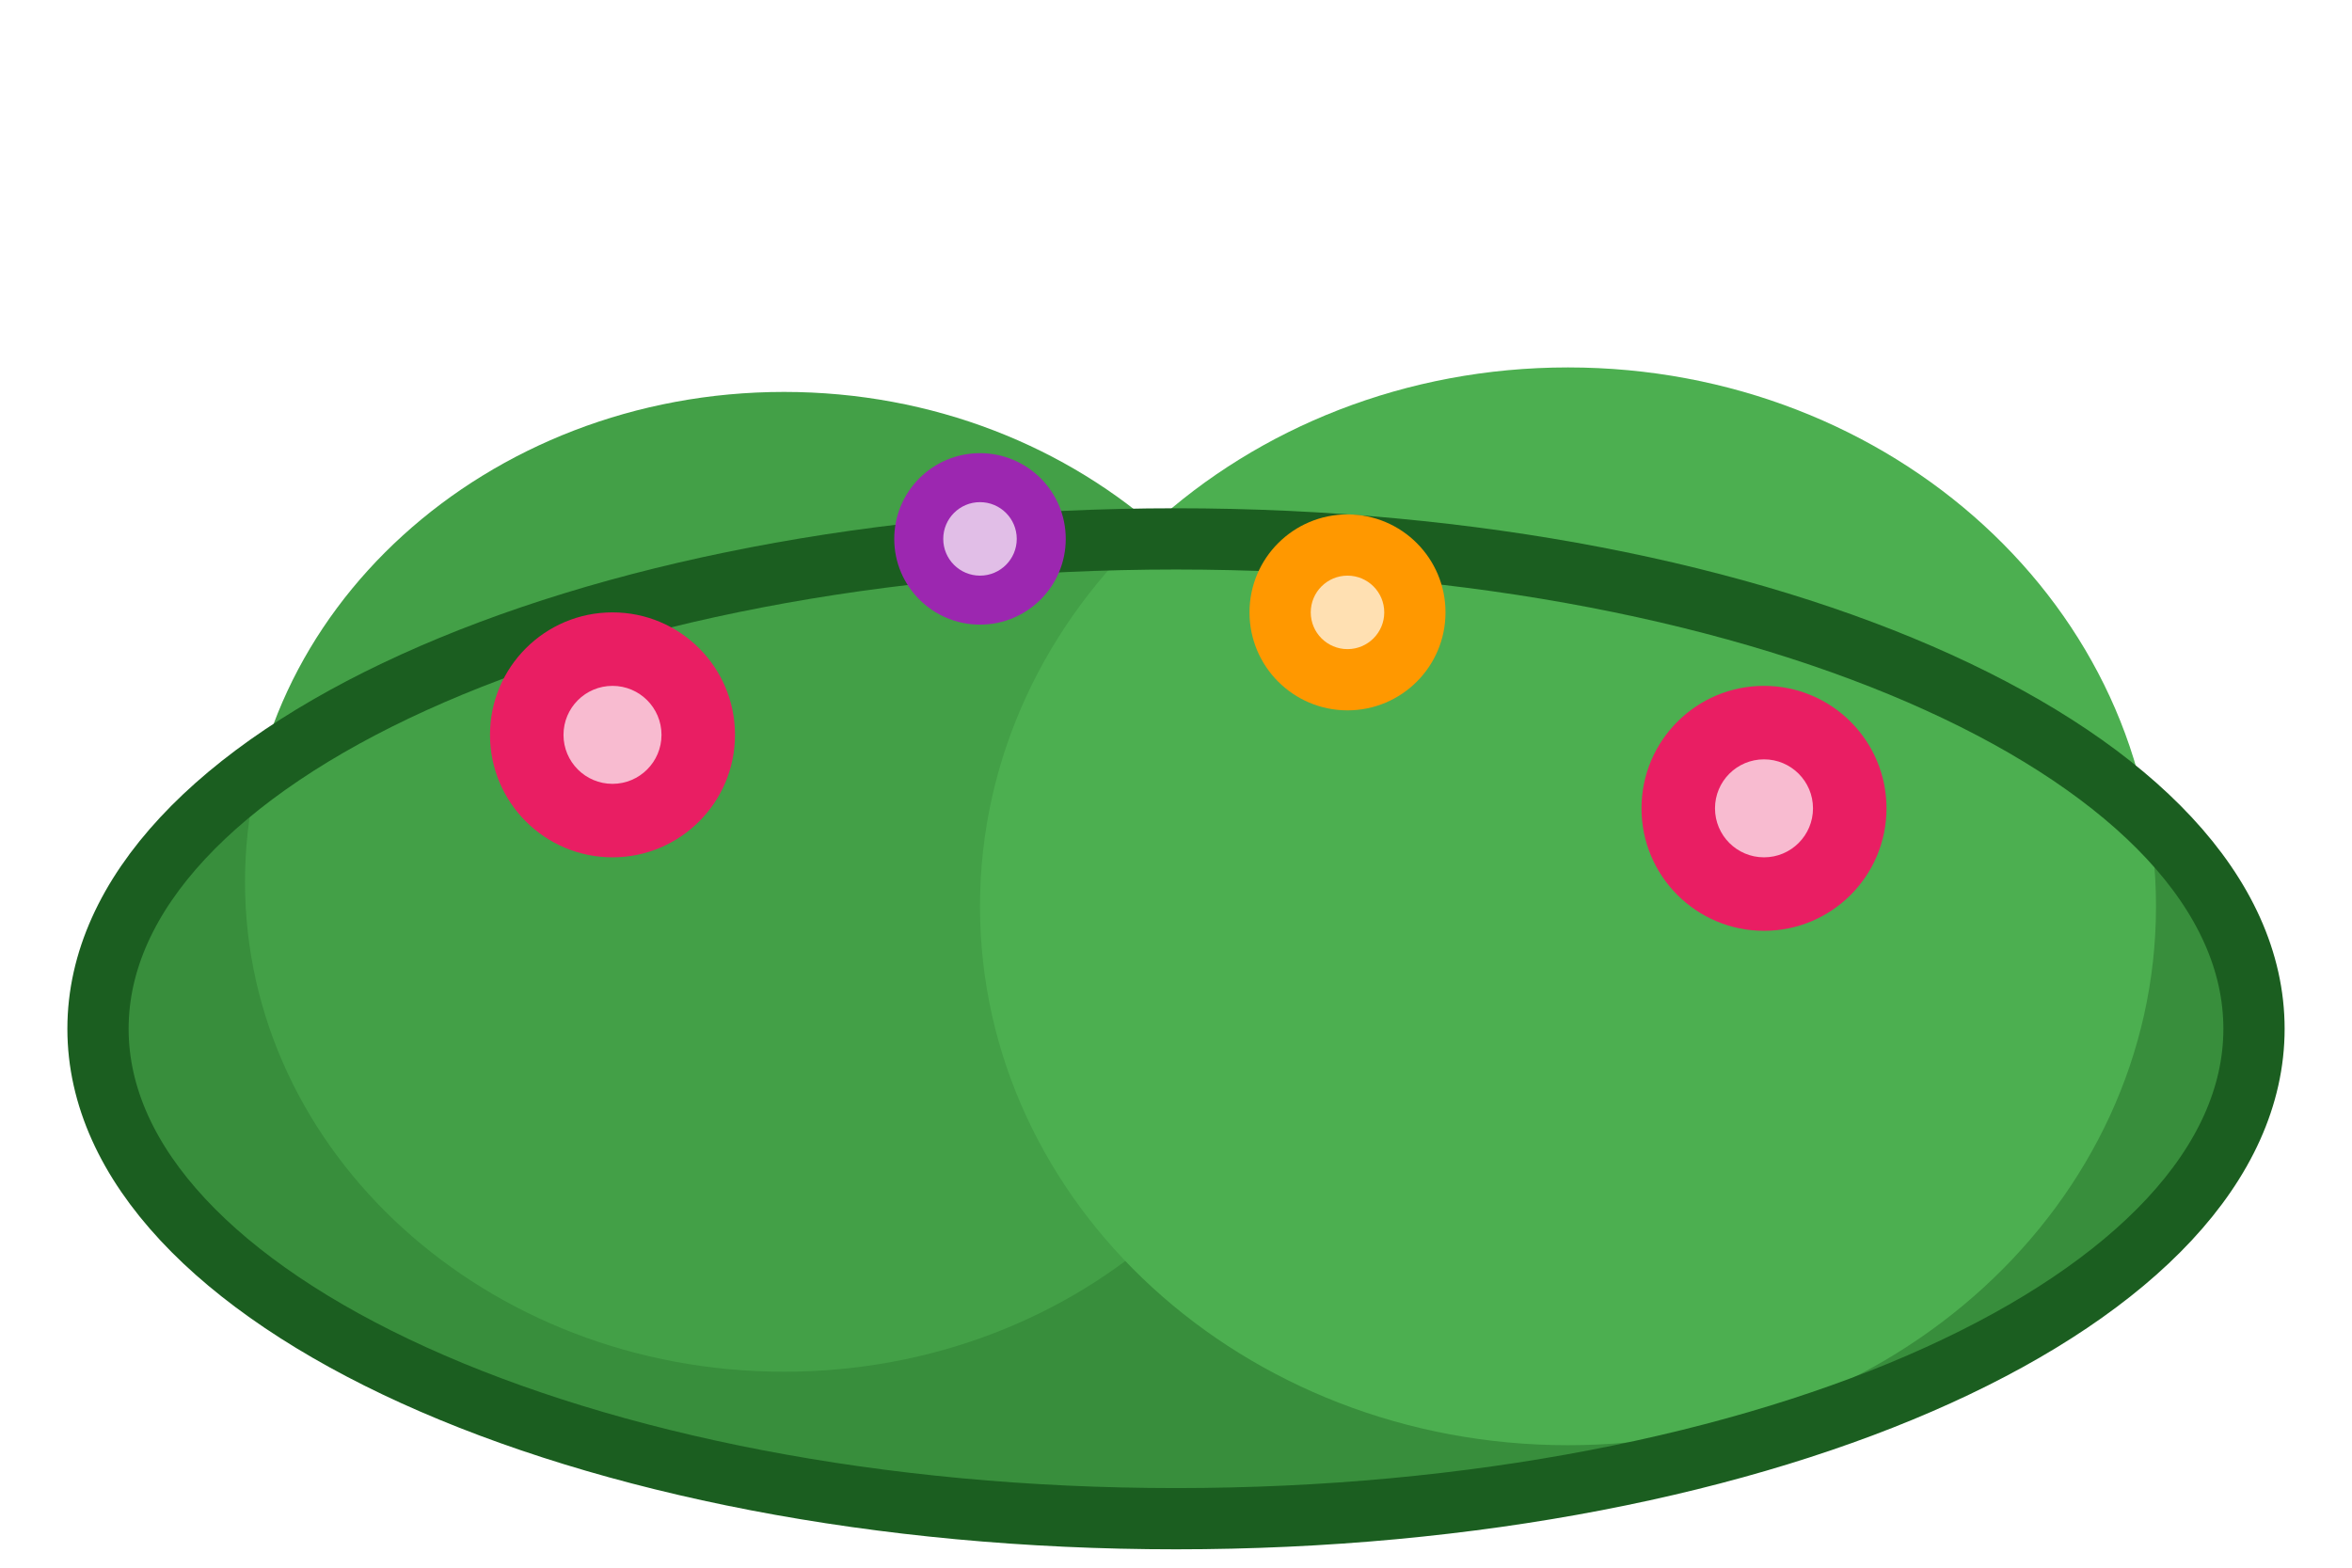
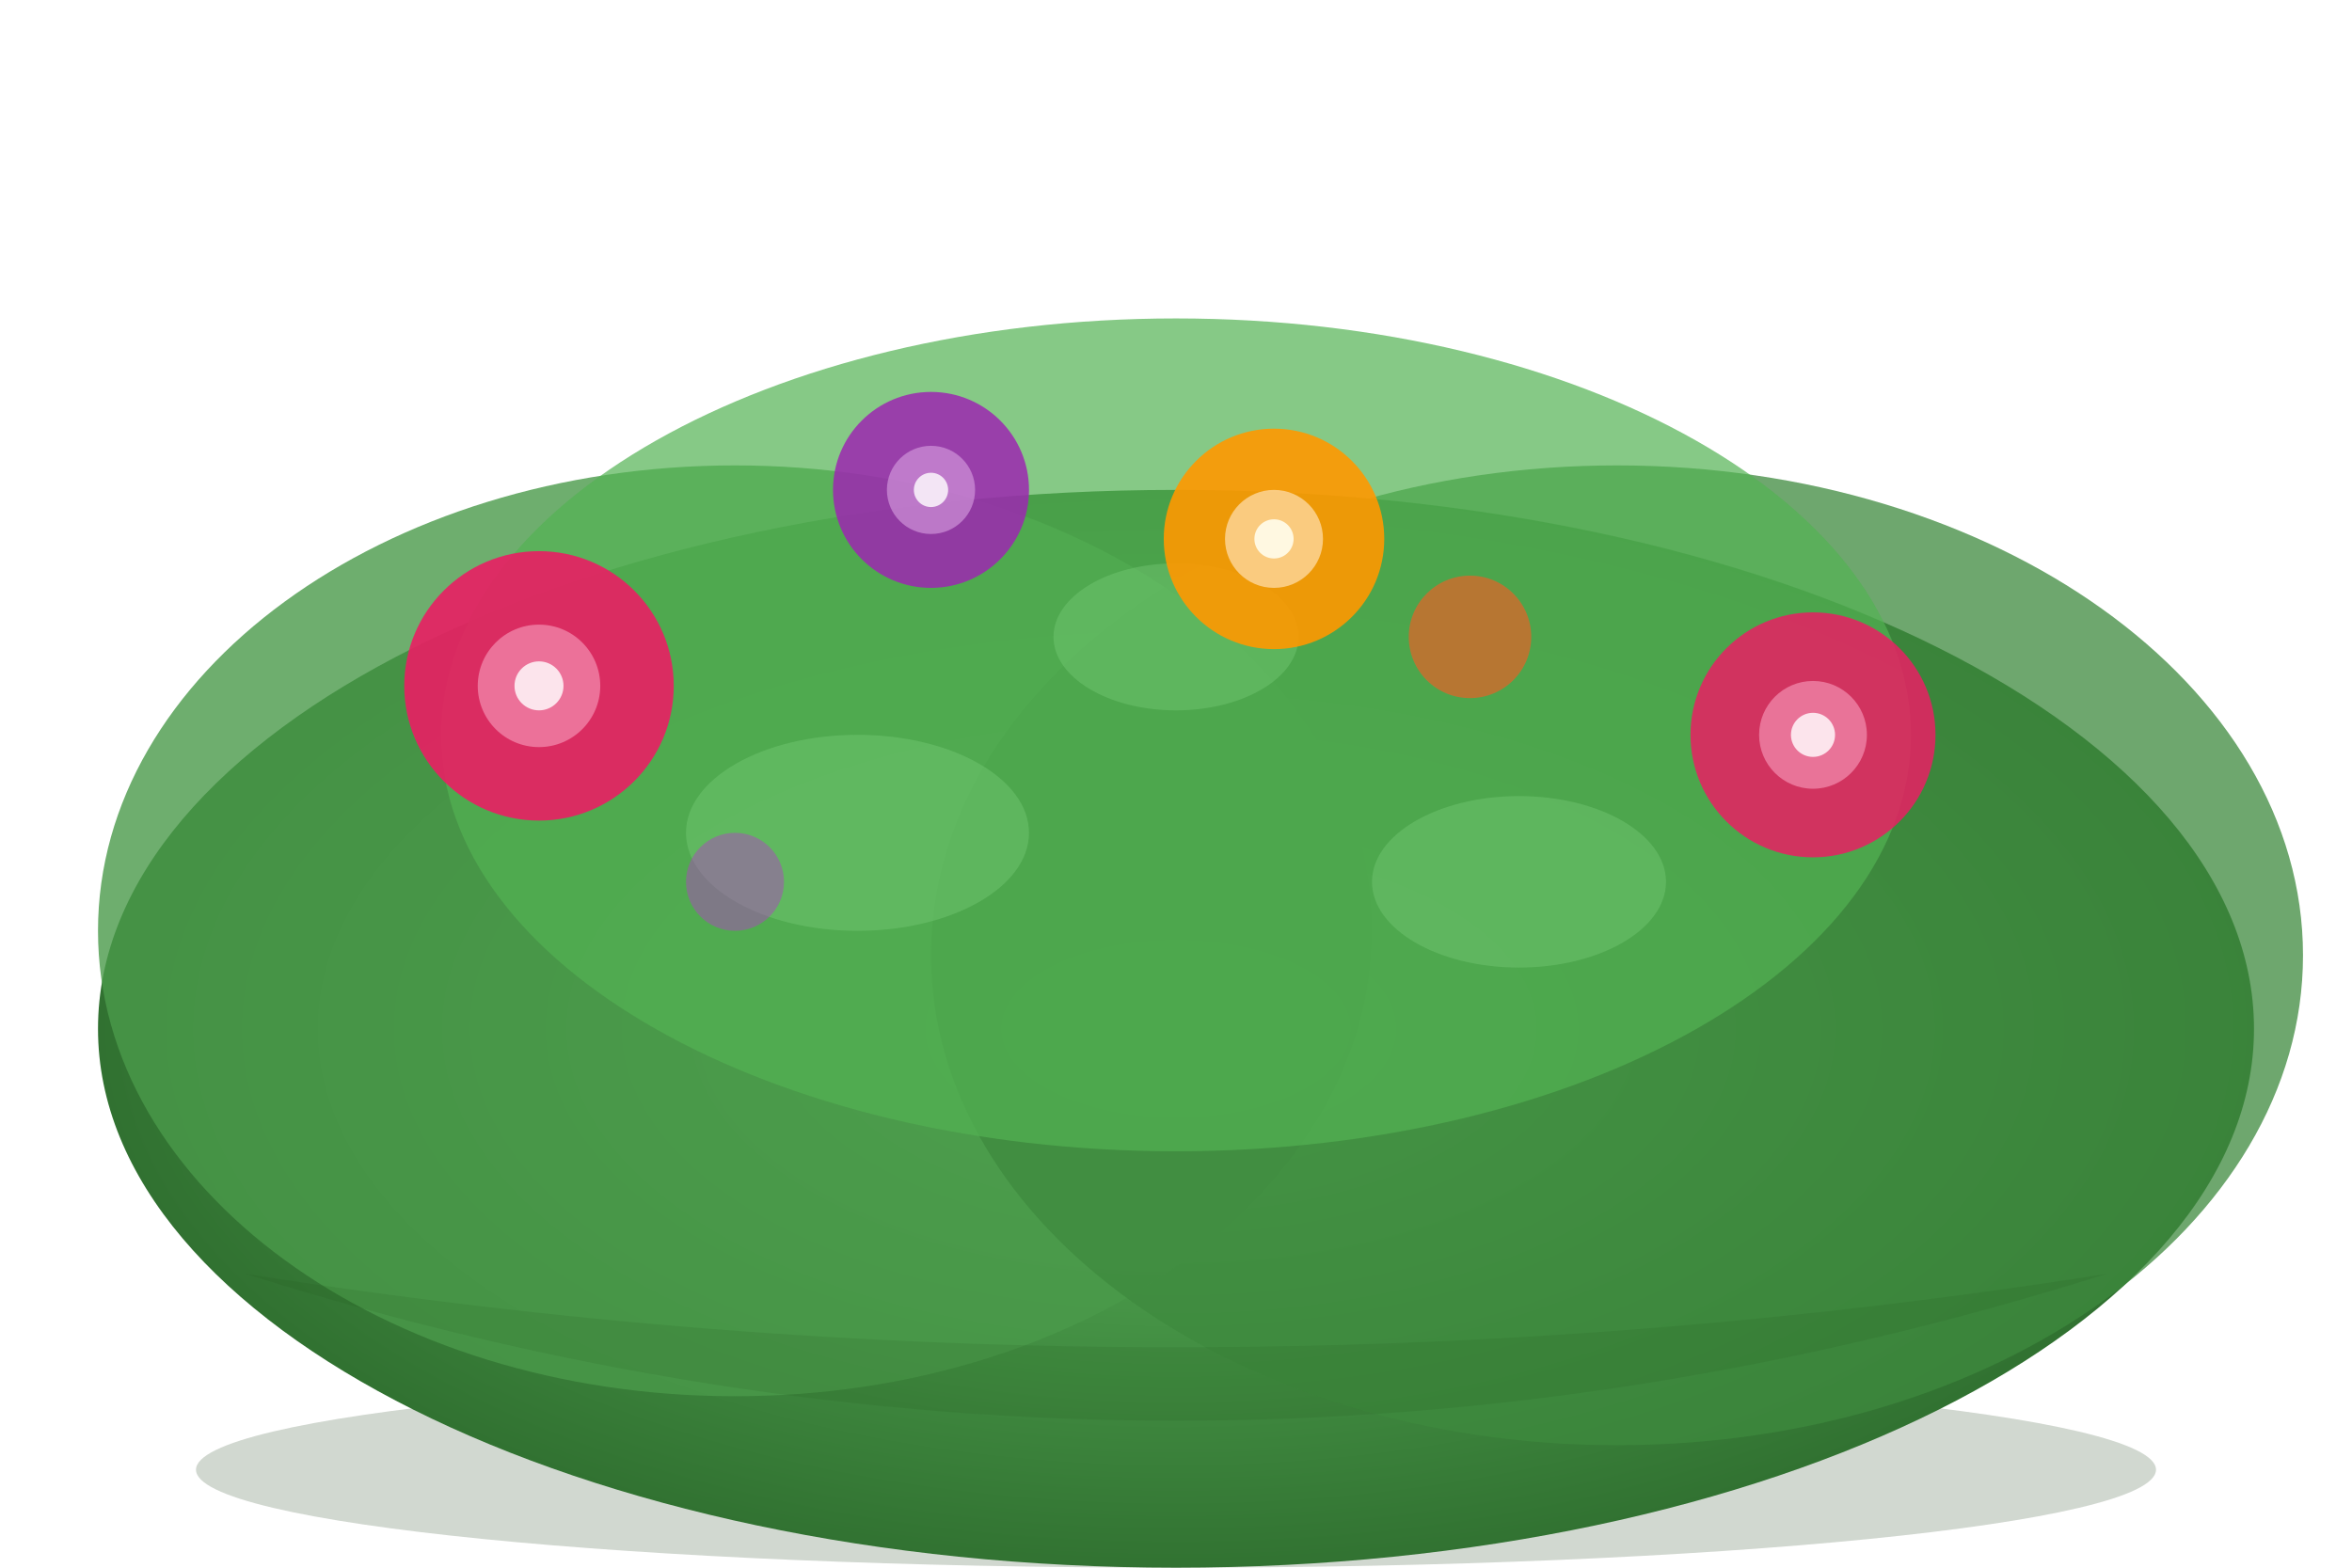
<svg xmlns="http://www.w3.org/2000/svg" width="96" height="64" viewBox="0 0 96 64">
-   <ellipse cx="48" cy="42" rx="44" ry="20" fill="#388E3C" />
-   <ellipse cx="32" cy="36" rx="22" ry="20" fill="#43A047" />
-   <ellipse cx="64" cy="37" rx="24" ry="22" fill="#4CAF50" />
-   <ellipse cx="48" cy="42" rx="44" ry="20" fill="none" stroke="#1B5E20" stroke-width="2.5" />
-   <circle cx="25" cy="30" r="5" fill="#E91E63" />
-   <circle cx="25" cy="30" r="2" fill="#F8BBD0" />
-   <circle cx="55" cy="25" r="4" fill="#FF9800" />
-   <circle cx="55" cy="25" r="1.5" fill="#FFE0B2" />
-   <circle cx="72" cy="33" r="5" fill="#E91E63" />
-   <circle cx="72" cy="33" r="2" fill="#F8BBD0" />
-   <circle cx="40" cy="22" r="3.5" fill="#9C27B0" />
-   <circle cx="40" cy="22" r="1.5" fill="#E1BEE7" />
+   <defs>
+     <radialGradient id="bf1" cx="50%" cy="50%" r="55%">
+       <stop offset="0%" stop-color="#5CB85C" />
+       <stop offset="100%" stop-color="#2D6B2D" />
+     </radialGradient>
+   </defs>
+   <ellipse cx="48" cy="60" rx="40" ry="4" fill="#1A3A14" opacity="0.2" />
+   <ellipse cx="48" cy="42" rx="44" ry="22" fill="url(#bf1)" />
+   <ellipse cx="30" cy="38" rx="26" ry="19" fill="#4A9A4A" opacity="0.8" />
+   <ellipse cx="66" cy="39" rx="28" ry="20" fill="#3D8A3D" opacity="0.75" />
+   <ellipse cx="48" cy="30" rx="30" ry="17" fill="#52B252" opacity="0.7" />
+   <g fill="#7FD17F" opacity="0.35">
+     <ellipse cx="35" cy="34" rx="7" ry="4" />
+     <ellipse cx="62" cy="36" rx="6" ry="3.5" />
+     <ellipse cx="48" cy="26" rx="5" ry="3" />
+   </g>
+   <g>
+     <circle cx="22" cy="28" r="5.5" fill="#E91E63" opacity="0.9" />
+     <circle cx="22" cy="28" r="2.5" fill="#F48FB1" opacity="0.7" />
+     <circle cx="22" cy="28" r="1" fill="#FCE4EC" />
+   </g>
+   <g>
+     <circle cx="52" cy="22" r="4.5" fill="#FF9800" opacity="0.9" />
+     <circle cx="52" cy="22" r="2" fill="#FFE0B2" opacity="0.7" />
+     <circle cx="52" cy="22" r="0.8" fill="#FFF8E1" />
+   </g>
+   <g>
+     <circle cx="74" cy="30" r="5" fill="#E91E63" opacity="0.85" />
+     <circle cx="74" cy="30" r="2.2" fill="#F48FB1" opacity="0.7" />
+     <circle cx="74" cy="30" r="0.9" fill="#FCE4EC" />
+   </g>
+   <g>
+     <circle cx="38" cy="20" r="4" fill="#9C27B0" opacity="0.85" />
+     <circle cx="38" cy="20" r="1.8" fill="#CE93D8" opacity="0.7" />
+     <circle cx="38" cy="20" r="0.7" fill="#F3E5F5" />
+   </g>
+   <circle cx="60" cy="26" r="2.5" fill="#FF5722" opacity="0.6" />
+   <circle cx="30" cy="36" r="2" fill="#AB47BC" opacity="0.5" />
+   <path d="M10,52 Q48,58 86,52 Q48,64 10,52Z" fill="#1A4A14" opacity="0.12" />
</svg>
